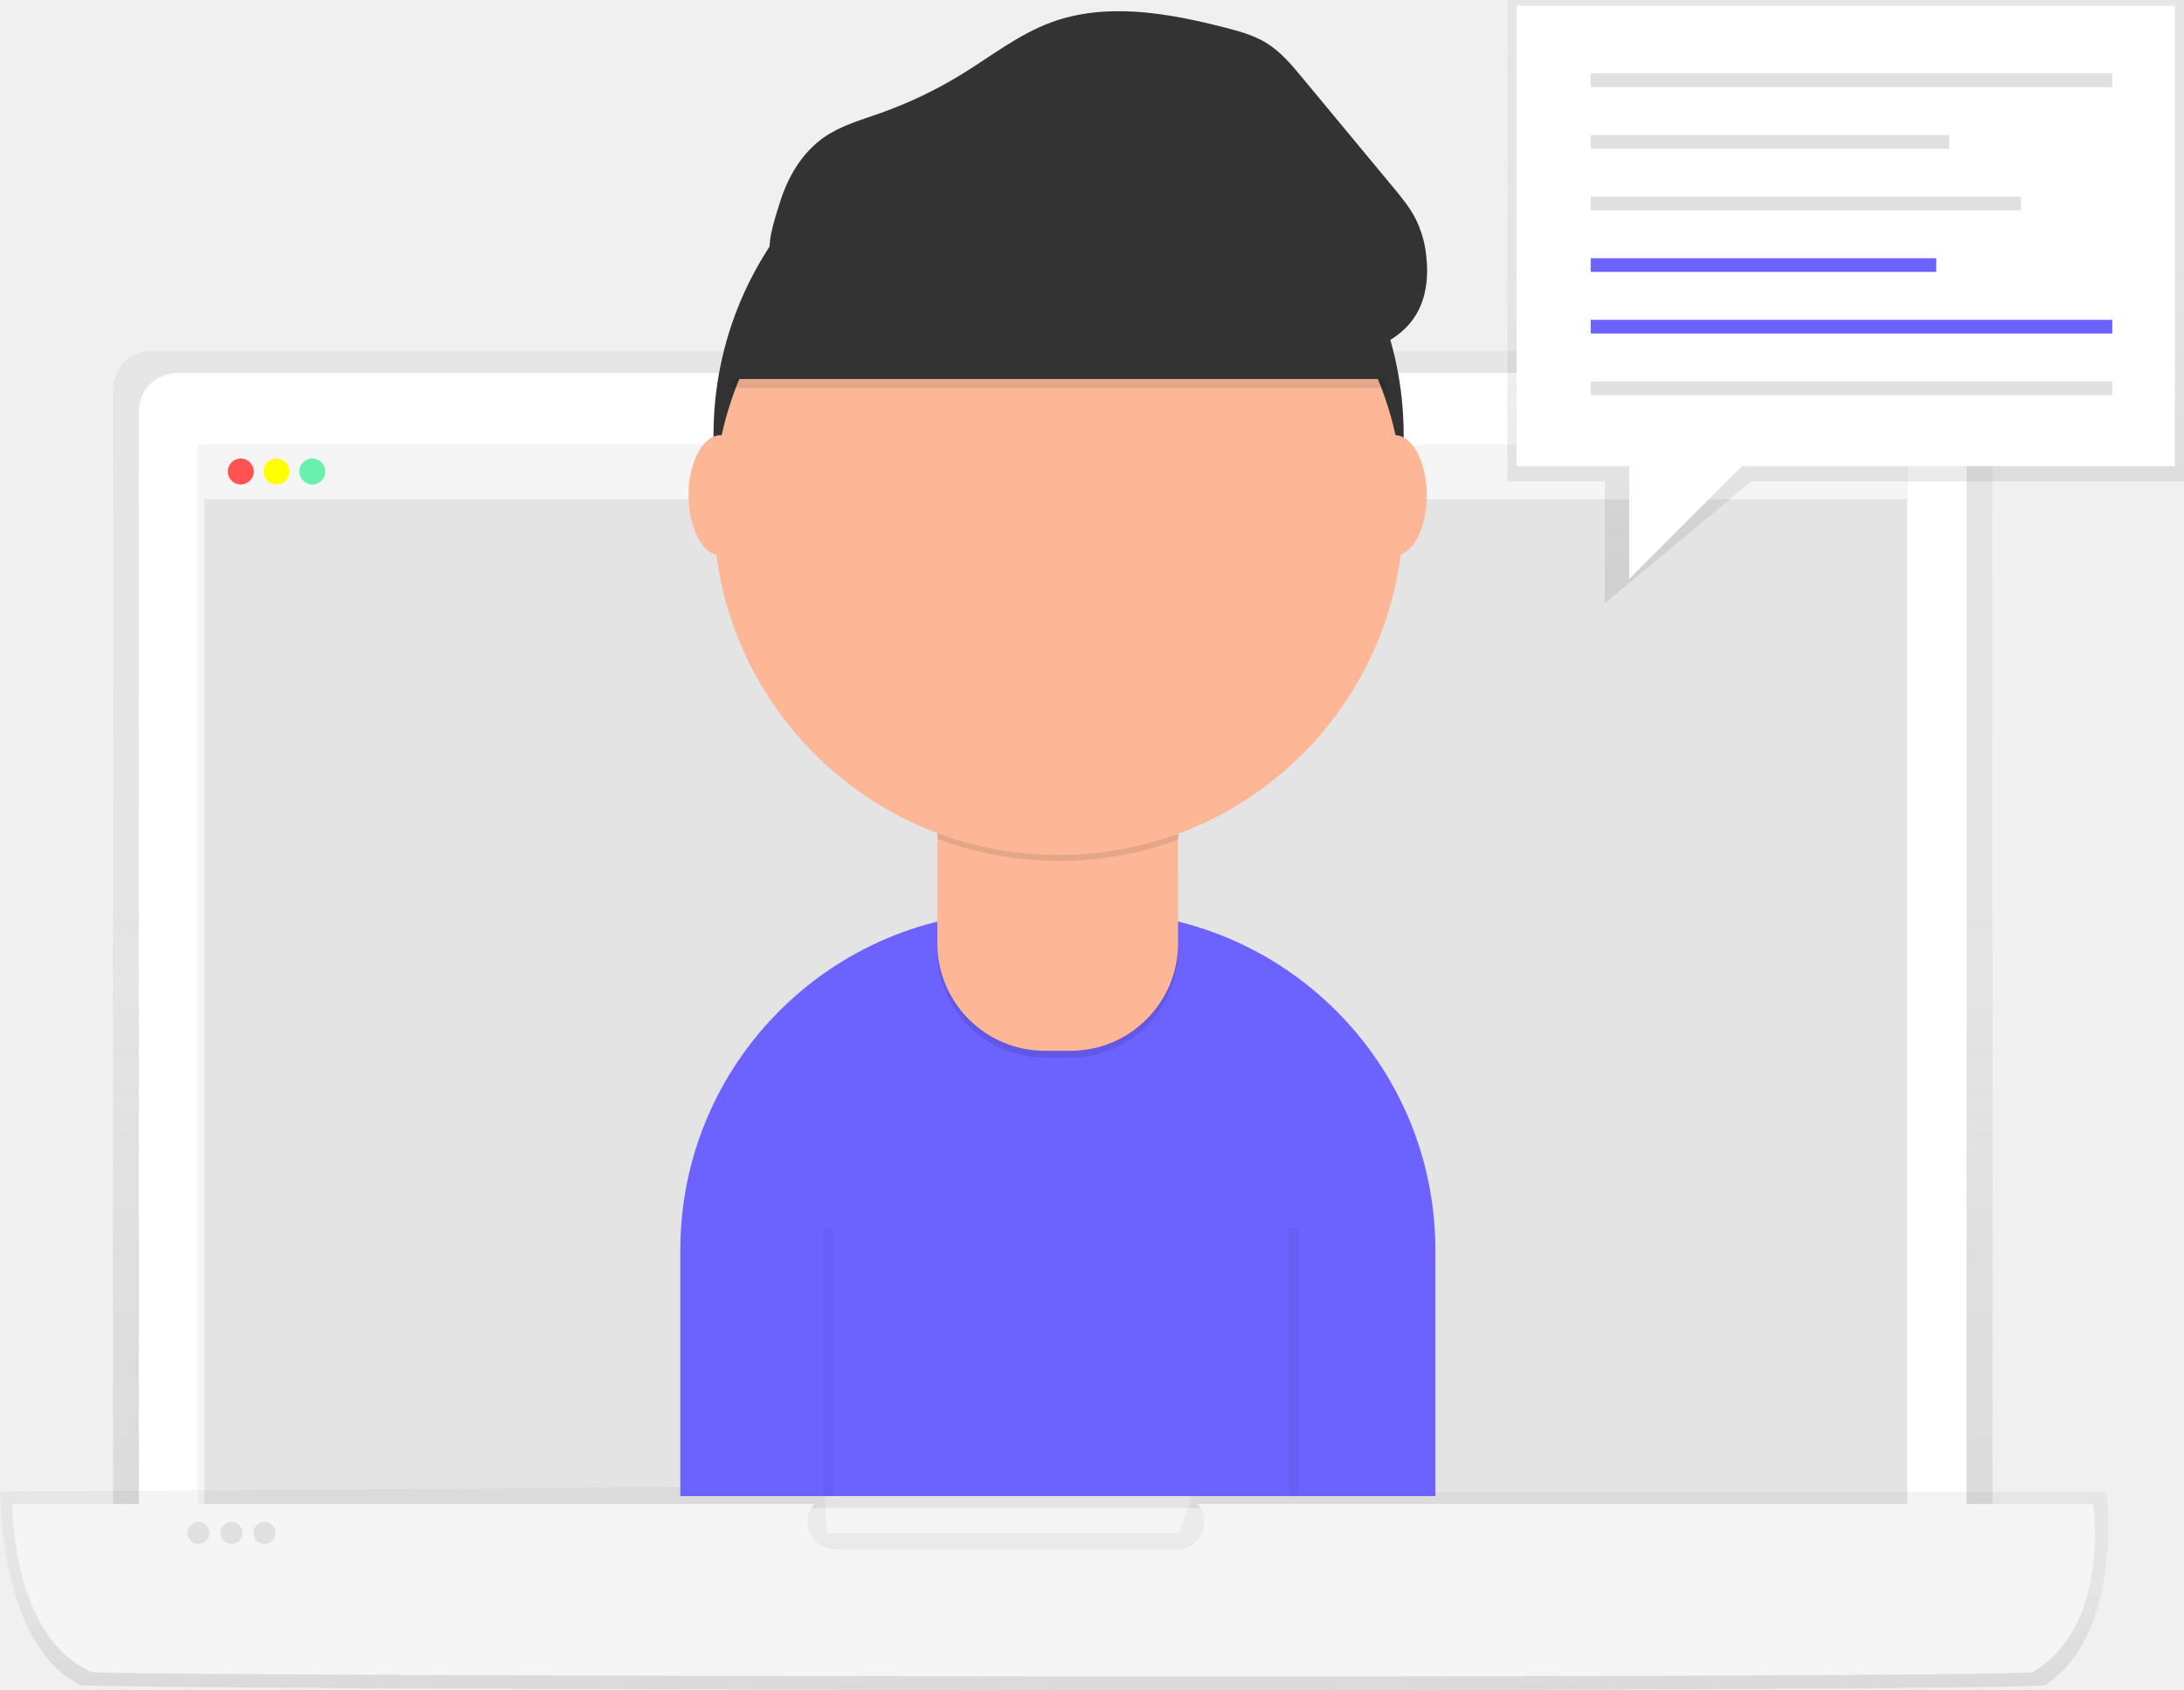
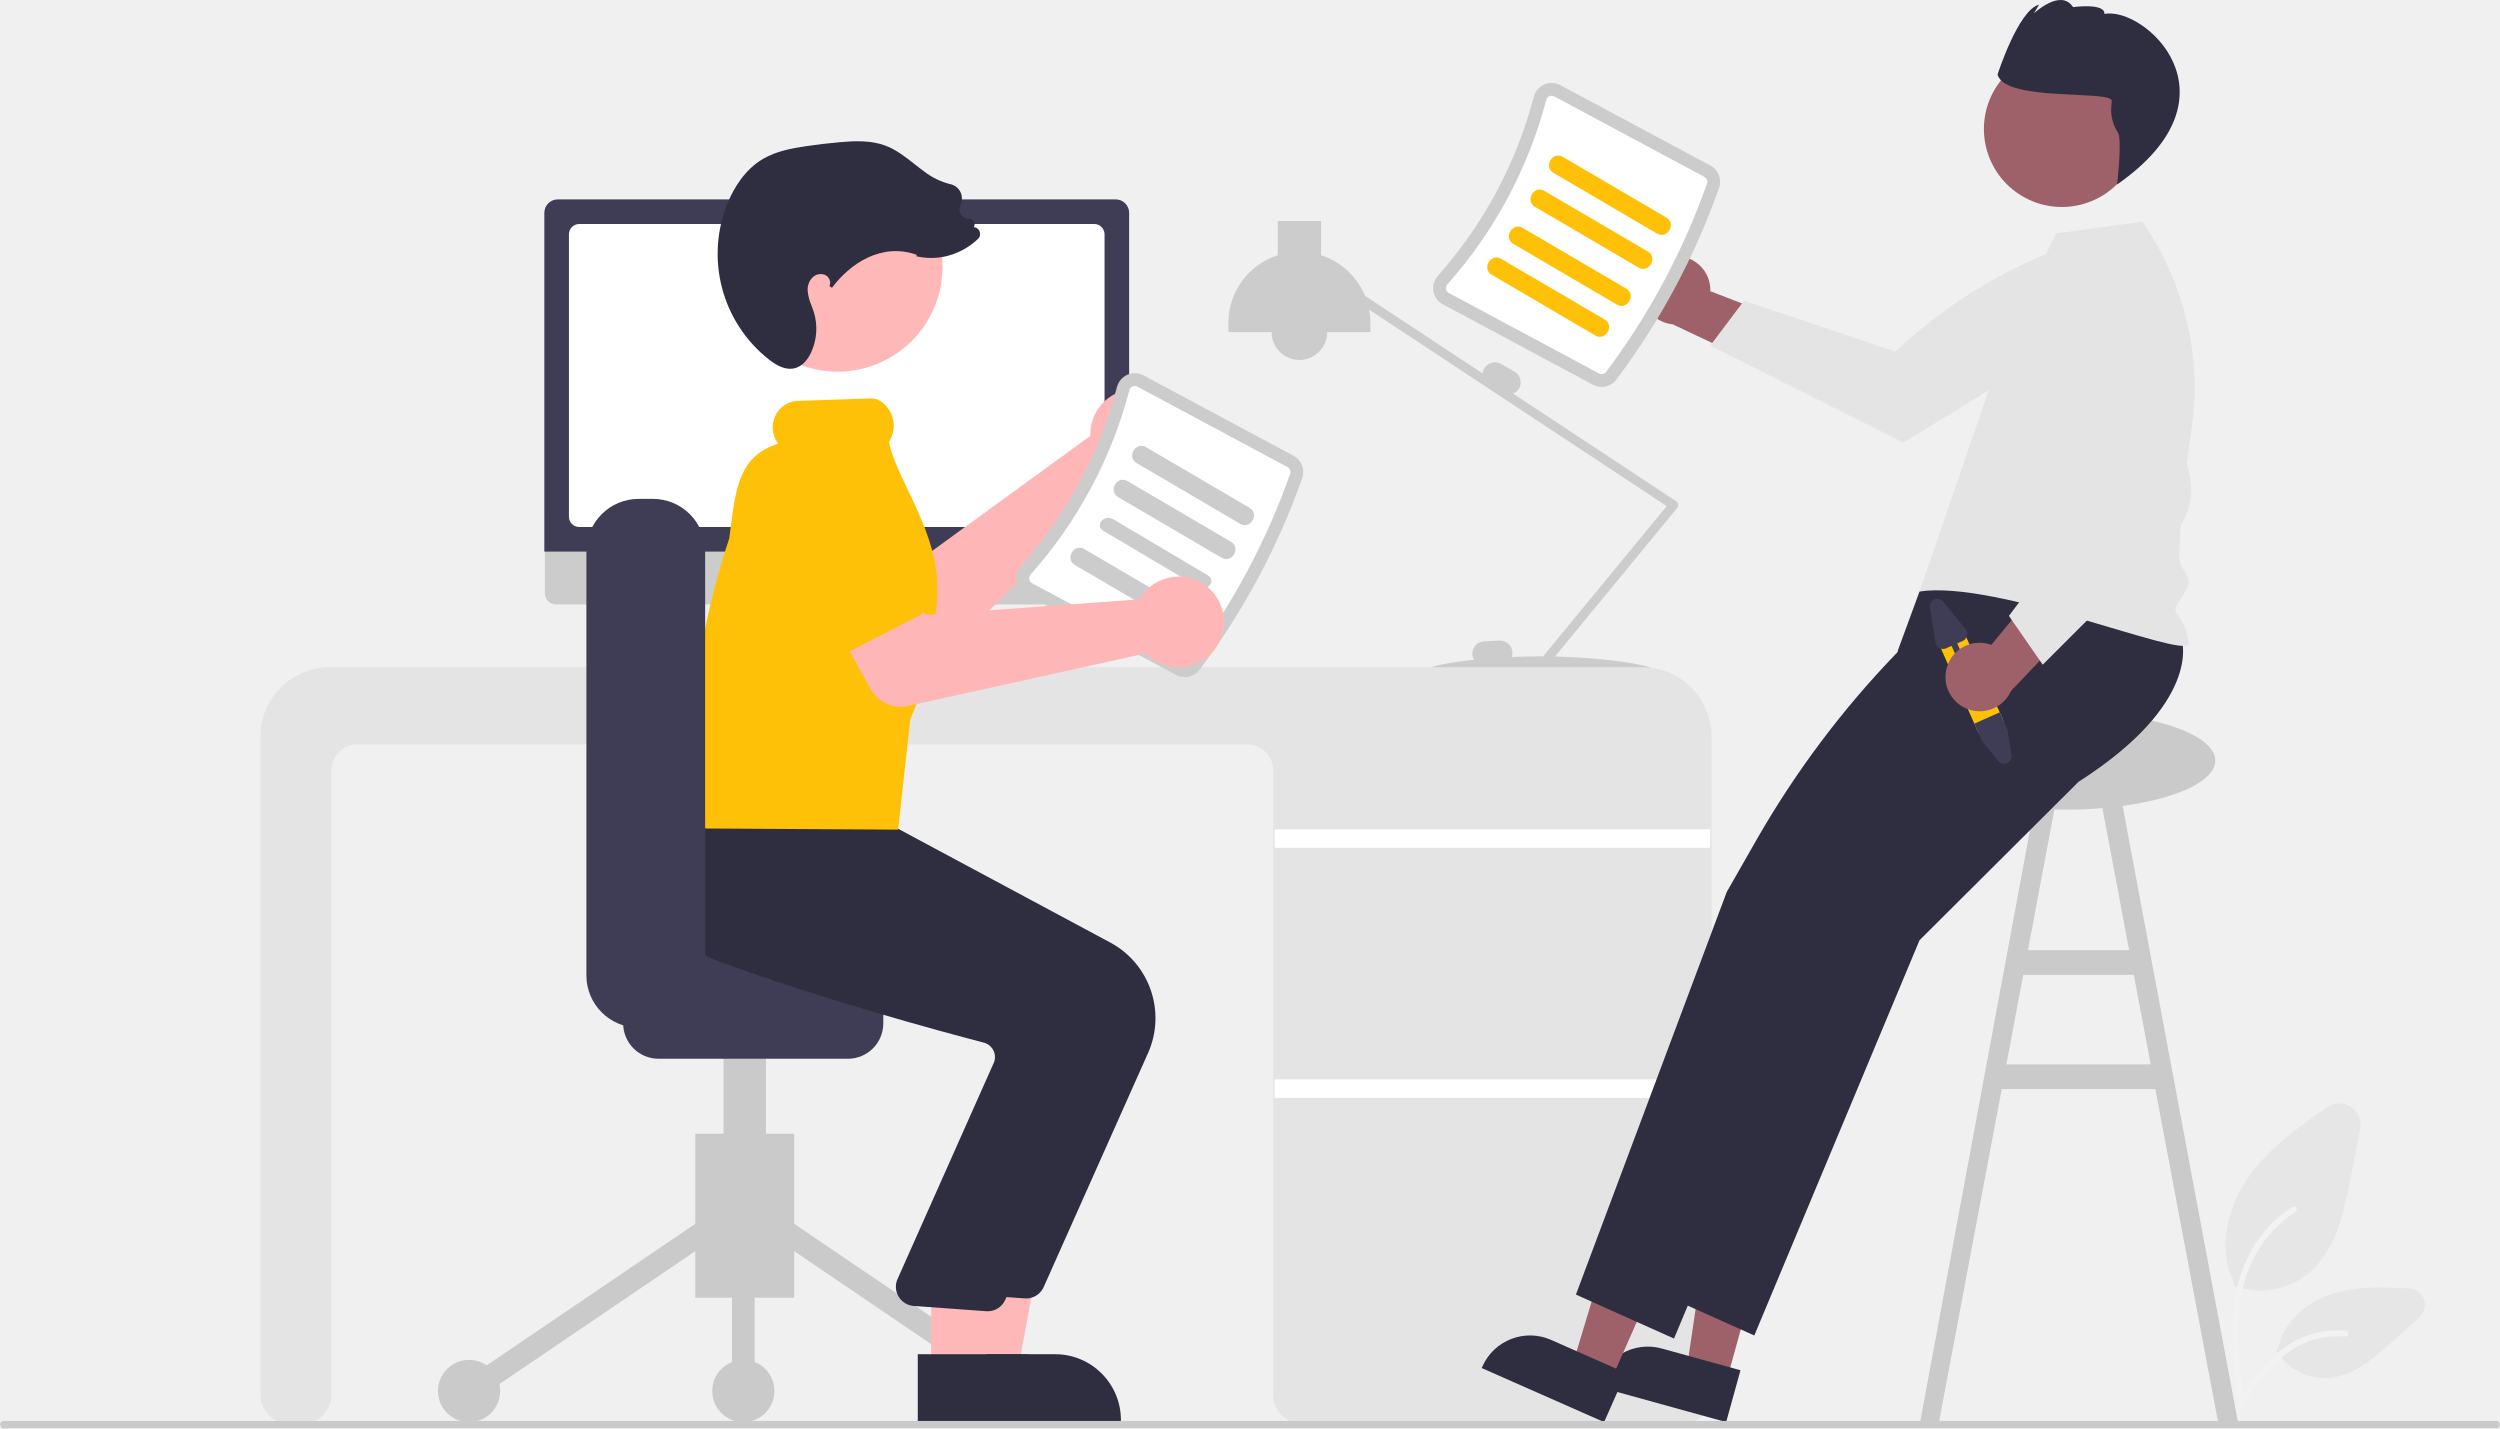
- <svg xmlns="http://www.w3.org/2000/svg" xmlns:xlink="http://www.w3.org/1999/xlink" id="02d45862-41ba-4c70-8782-54d8e5b108cc" data-name="Layer 1" width="900.1" height="696.67" viewBox="0 0 900.1 696.67">
-   <defs>
-     <linearGradient id="fa4a4f63-ffbe-4a50-a004-4e8ae15cd2d3" x1="583.82" y1="763.13" x2="583.82" y2="246.35" gradientUnits="userSpaceOnUse">
-       <stop offset="0" stop-color="gray" stop-opacity="0.25" />
-       <stop offset="0.54" stop-color="gray" stop-opacity="0.12" />
-       <stop offset="1" stop-color="gray" stop-opacity="0.1" />
-     </linearGradient>
-     <linearGradient id="e26e1273-ae5e-4f1a-b841-a4248e9532de" x1="584.38" y1="798.34" x2="584.38" y2="714.29" xlink:href="#fa4a4f63-ffbe-4a50-a004-4e8ae15cd2d3" />
-     <linearGradient id="54428808-f3ba-4b0a-98a1-6e23268491ee" x1="760.68" y1="248.69" x2="760.68" y2="0" xlink:href="#fa4a4f63-ffbe-4a50-a004-4e8ae15cd2d3" />
-   </defs>
-   <g opacity="0.8">
-     <path d="M971.12,763.13H196.52v-501a15.8,15.8,0,0,1,15.8-15.8h743a15.8,15.8,0,0,1,15.8,15.8Z" transform="translate(-149.95 -101.66)" fill="url(#fa4a4f63-ffbe-4a50-a004-4e8ae15cd2d3)" />
-   </g>
-   <path d="M73,153.77H794.69a15.8,15.8,0,0,1,15.8,15.8V661.47a0,0,0,0,1,0,0H57.24a0,0,0,0,1,0,0V169.58A15.8,15.8,0,0,1,73,153.77Z" fill="#fff" />
-   <rect x="81.49" y="183.31" width="704.75" height="462.25" fill="#f5f5f5" />
-   <rect x="84.19" y="205.75" width="701.76" height="415.88" fill="#e0e0e0" opacity="0.8" />
-   <rect x="84.19" y="183.65" width="701.76" height="22.1" fill="#f5f5f5" />
-   <circle cx="99.24" cy="194.37" r="5.36" fill="#ff5252" />
-   <circle cx="113.97" cy="194.37" r="5.36" fill="#ff0" />
-   <circle cx="128.71" cy="194.37" r="5.36" fill="#69f0ae" />
-   <text x="-149.95" y="-101.66" />
-   <g opacity="0.8">
-     <path d="M992.79,796.35c-43.12,3.27-783.62,2-809.49,0C149.38,780,150,716.56,150,716.56l339.6-2.27,1.14,19.31H636.06l5.68-17h376.34S1025.56,774.76,992.79,796.35Z" transform="translate(-149.95 -101.66)" fill="url(#e26e1273-ae5e-4f1a-b841-a4248e9532de)" />
-   </g>
-   <path d="M1012.57,721.67h-369a11.33,11.33,0,0,1-8.6,18.74H494.09a11.33,11.33,0,0,1-8.6-18.74H155.06S154.49,776.76,188,791c25.55,1.7,757,2.84,799.59,0C1020,772.21,1012.57,721.67,1012.57,721.67Z" transform="translate(-149.95 -101.66)" fill="#f5f5f5" />
-   <circle cx="81.78" cy="631.94" r="4.54" fill="#e0e0e0" />
-   <circle cx="95.41" cy="631.94" r="4.54" fill="#e0e0e0" />
-   <circle cx="109.03" cy="631.94" r="4.54" fill="#e0e0e0" />
-   <path d="M419.88,375.85h32.19a139.5,139.5,0,0,1,139.5,139.5V616.76a0,0,0,0,1,0,0H280.38a0,0,0,0,1,0,0V515.35A139.5,139.5,0,0,1,419.88,375.85Z" fill="#6c63ff" />
-   <circle cx="436.28" cy="179.39" r="142.22" fill="#333" />
-   <path d="M415.34,334.43h41.13a29,29,0,0,1,29,29v28.26a44.34,44.34,0,0,1-44.34,44.34H430.64a44.34,44.34,0,0,1-44.34-44.34V363.47a29,29,0,0,1,29-29Z" opacity="0.1" />
-   <path d="M386.3,331.53h99.22a0,0,0,0,1,0,0v57.3a44.34,44.34,0,0,1-44.34,44.34H430.64a44.34,44.34,0,0,1-44.34-44.34v-57.3A0,0,0,0,1,386.3,331.53Z" fill="#fdb797" />
-   <path d="M536.43,447.5a142.8,142.8,0,0,0,99.22.27V435.59H536.43Z" transform="translate(-149.95 -101.66)" opacity="0.1" />
-   <circle cx="436.28" cy="210.26" r="142.22" fill="#fdb797" />
-   <path d="M450.26,261.58H721.46S698.31,152.07,595.78,159,450.26,261.58,450.26,261.58Z" transform="translate(-149.95 -101.66)" opacity="0.1" />
-   <path d="M450.26,257.9H721.46S698.31,148.39,595.78,155.37,450.26,257.9,450.26,257.9Z" transform="translate(-149.95 -101.66)" fill="#333" />
-   <ellipse cx="297" cy="204.2" rx="13.23" ry="24.81" fill="#fdb797" />
-   <ellipse cx="574.82" cy="204.2" rx="13.23" ry="24.81" fill="#fdb797" />
-   <path d="M471.31,185.34c3.25-10.62,9.16-20.77,18.28-27.1,6.93-4.81,15.22-7.12,23.17-9.94a177.08,177.08,0,0,0,33.68-16.11c12.06-7.43,23.39-16.38,36.67-21.29,22.85-8.45,48.3-3.88,71.89,2.18,5.81,1.49,11.69,3.11,16.81,6.25,5.93,3.63,10.48,9.09,14.92,14.44l37.44,45.16c3.43,4.13,6.88,8.31,9.3,13.11a45.09,45.09,0,0,1,4.26,14.79c1,8.28.22,17.06-4,24.27-6.33,10.81-19.38,16.24-31.89,16.74s-24.79-3.13-36.81-6.65c-38.76-11.35-78-21.93-118.2-26.64a333.41,333.41,0,0,0-60.15-1.95c-6.3.41-14.62,3.3-18.45-3.12C464.92,203.91,469.6,190.92,471.31,185.34Z" transform="translate(-149.95 -101.66)" fill="#333" />
-   <line x1="341.3" y1="506.34" x2="341.3" y2="616.76" fill="none" stroke="#000" stroke-miterlimit="10" stroke-width="4" opacity="0.05" />
-   <line x1="533.14" y1="506.34" x2="533.14" y2="616.76" fill="none" stroke="#000" stroke-miterlimit="10" stroke-width="4" opacity="0.05" />
-   <g opacity="0.8">
-     <polygon points="900.1 198.47 721.64 198.47 661.41 248.69 661.41 198.47 621.26 198.47 621.26 0 900.1 0 900.1 198.47" fill="url(#54428808-f3ba-4b0a-98a1-6e23268491ee)" />
-   </g>
-   <rect x="625.04" y="2.36" width="271.28" height="189.79" fill="#fff" />
-   <rect x="655.59" y="30.26" width="214.95" height="5.64" fill="#e0e0e0" />
-   <rect x="655.59" y="55.66" width="147.78" height="5.64" fill="#e0e0e0" />
-   <rect x="655.59" y="81.05" width="177.34" height="5.64" fill="#e0e0e0" />
-   <rect x="655.59" y="106.45" width="142.41" height="5.64" fill="#6c63ff" />
-   <rect x="655.59" y="131.84" width="214.95" height="5.64" fill="#6c63ff" />
-   <rect x="655.59" y="157.24" width="214.95" height="5.64" fill="#e0e0e0" />
-   <polygon points="671.45 188.46 671.45 238.66 726.66 183.44 671.45 188.46" fill="#fff" />
+ <svg xmlns="http://www.w3.org/2000/svg" id="f9c5e9d6-e0c2-49fb-9e36-725fc7f10ee6" data-name="Layer 1" width="809.675" height="462.577" viewBox="0 0 809.675 462.577">
+   <path d="M328.25,429.039v-130a7,7,0,1,1,14,0v130a7,7,0,0,1-14,0Z" transform="translate(-195.1623 -218.7113)" fill="#f0f0f0" />
+   <path d="M311.5,429.039v-130a7,7,0,1,1,14,0v130a7,7,0,0,1-14,0Z" transform="translate(-195.1623 -218.7113)" fill="#f0f0f0" />
+   <path d="M294.75,429.039v-130a7,7,0,1,1,14,0v130a7,7,0,0,1-14,0Z" transform="translate(-195.1623 -218.7113)" fill="#f0f0f0" />
+   <path d="M927.154,636.675a24.441,24.441,0,0,1-8.271-1.436l-.409-.147.188-.905c-4.752-9.601-3.091-22.753,4.253-33.567,6.677-9.831,16.829-16.979,25.786-23.284a6.967,6.967,0,0,1,10.848,7.029l-3.203,16.434c-2.312,11.855-5.062,23.076-13.217,30.073A24.904,24.904,0,0,1,927.154,636.675Z" transform="translate(-195.1623 -218.7113)" fill="#e6e6e6" />
+   <path d="M948.131,665.072a18.621,18.621,0,0,1-15.563-8.565l-.232-.361.554-.488c1.433-7.818,8.173-14.784,17.223-17.78,8.226-2.723,17.306-2.277,25.312-1.886h0a5.349,5.349,0,0,1,3.323,9.314l-9.008,8.131c-6.546,5.907-13.074,11.241-20.949,11.623Q948.459,665.073,948.131,665.072Z" transform="translate(-195.1623 -218.7113)" fill="#e6e6e6" />
+   <path d="M920.176,673.764c-1.33-9.905-2.698-19.938-1.765-29.949.829-8.891,3.482-17.576,8.884-24.696a40.516,40.516,0,0,1,10.31-9.551c1.031-.665,1.98,1.005.953,1.667a38.871,38.871,0,0,0-15.112,18.64c-3.29,8.555-3.818,17.88-3.251,26.968.343,5.496,1.07,10.955,1.802,16.408a1.004,1.004,0,0,1-.66,1.188.948.948,0,0,1-1.162-.674Z" transform="translate(-195.1623 -218.7113)" fill="#f2f2f2" />
+   <path d="M916.416,679.458c6.403-11.581,13.829-24.453,27.099-28.567a29.613,29.613,0,0,1,11.398-1.203c1.21.107.908,2.014-.3,1.907a27.633,27.633,0,0,0-18.19,4.92c-5.129,3.569-9.122,8.53-12.502,13.792-2.07,3.223-3.925,6.582-5.78,9.938-.593,1.072-2.325.298-1.726-.787Z" transform="translate(-195.1623 -218.7113)" fill="#f2f2f2" />
+   <path d="M913.535,679.289,920,679.437,881.02,471.199l-6.465,1.218,10.179,54.02H851.94l10.179-54.02-6.464-1.218L817,679.437l6.139-.148,20.322-107.852h49.751ZM844.969,563.437l5.464-29h35.808l5.464,29Z" transform="translate(-195.1623 -218.7113)" fill="#cacaca" />
+   <path d="M631.25,432.356V363.97c0-2.03,3.14-3.682,7-3.682s7,1.652,7,3.682v68.385c0,2.03-3.14,3.682-7,3.682S631.25,434.386,631.25,432.356Z" transform="translate(-195.1623 -218.7113)" fill="#f0f0f0" />
+   <path d="M614.5,432.356V363.97c0-2.03,3.14-3.682,7-3.682s7,1.652,7,3.682v68.385c0,2.03-3.14,3.682-7,3.682S614.5,434.386,614.5,432.356Z" transform="translate(-195.1623 -218.7113)" fill="#f0f0f0" />
+   <path d="M597.75,432.356V363.97c0-2.03,3.14-3.682,7-3.682s7,1.652,7,3.682v68.385c0,2.03-3.14,3.682-7,3.682S597.75,434.386,597.75,432.356Z" transform="translate(-195.1623 -218.7113)" fill="#f0f0f0" />
+   <path d="M738.664,382.065a1.499,1.499,0,0,0-.656-1.028L685.235,346.198a3.954,3.954,0,0,0,1.894-1.659h0a4.012,4.012,0,0,0-1.464-5.464l-4.33-2.5a4.011,4.011,0,0,0-5.464,1.464,3.939,3.939,0,0,0-.507,1.643l-38.094-25.148A23.059,23.059,0,0,0,623,301.377V290.289H609v11.088a23.007,23.007,0,0,0-16,21.912v3h14a9,9,0,0,0,18,0h14v-3a23.123,23.123,0,0,0-.405-4.286l96.369,63.62L694.933,431.293c-.311-.001-.62-.004-.933-.004-3.194,0-6.289.075-9.237.206a3.957,3.957,0,0,0,.229-1.544,4.012,4.012,0,0,0-4.203-3.786l-4.993.26a4.012,4.012,0,0,0-3.787,4.203,3.932,3.932,0,0,0,.542,1.772C663.722,433.337,658,434.631,658,435.289c0,1.078,15.363.052,34.592.002a1.495,1.495,0,0,0,2.566.45l.371-.45c19.172.053,34.471,1.073,34.471-.003,0-1.015-13.602-3.538-31.226-3.943l39.566-48.104A1.501,1.501,0,0,0,738.664,382.065Z" transform="translate(-195.1623 -218.7113)" fill="#ccc" />
+   <path d="M740.107,679.789H616.892a9.403,9.403,0,0,1-9.392-9.393V468.181a8.401,8.401,0,0,0-8.392-8.392H310.892a8.401,8.401,0,0,0-8.392,8.392V670.396A9.403,9.403,0,0,1,293.108,679.789h-4.216a9.403,9.403,0,0,1-9.392-9.393V457.289a22.525,22.525,0,0,1,22.5-22.5h425a22.526,22.526,0,0,1,22.5,22.5V670.396A9.404,9.404,0,0,1,740.107,679.789Z" transform="translate(-195.1623 -218.7113)" fill="#e4e4e4" />
+   <rect x="412.838" y="268.577" width="141" height="6" fill="#fff" />
+   <rect x="412.838" y="349.577" width="141" height="6" fill="#fff" />
+   <path d="M491.284,433.801l-4.052-1.706-2.78-20.315H447.431l-3.013,20.232-3.626,1.813a.861.861,0,0,0,.385,1.631h49.772A.861.861,0,0,0,491.284,433.801Z" transform="translate(-195.1623 -218.7113)" fill="#e6e6e6" />
+   <path d="M557.071,414.483H375.217a3.603,3.603,0,0,1-3.595-3.603V385.236H560.666V410.88A3.603,3.603,0,0,1,557.071,414.483Z" transform="translate(-195.1623 -218.7113)" fill="#ccc" />
+   <path d="M560.856,397.356H371.457V287.632A4.348,4.348,0,0,1,375.8,283.289H556.513a4.348,4.348,0,0,1,4.343,4.343Z" transform="translate(-195.1623 -218.7113)" fill="#3f3d56" />
+   <path d="M549.544,389.392H382.769a3.352,3.352,0,0,1-3.348-3.348V294.601a3.352,3.352,0,0,1,3.348-3.348H549.544a3.352,3.352,0,0,1,3.348,3.348V386.044A3.352,3.352,0,0,1,549.544,389.392Z" transform="translate(-195.1623 -218.7113)" fill="#fff" />
+   <path d="M736.502,301.75a11.025,11.025,0,0,1,12.592,11.281l36.565,14.074-16.566,11.836-32.183-15.18a11.085,11.085,0,0,1-.407-22.012Z" transform="translate(-195.1623 -218.7113)" fill="#9e616a" />
+   <path d="M875.339,294.841l6.186,11.247a32.296,32.296,0,0,1-10.963,18.211c-9.471,7.988-58.992,37.737-58.992,37.737l-62.517-31.385,10.937-14.533,49.082,16.449,0,0a160.767,160.767,0,0,1,64.164-37.094Z" transform="translate(-195.1623 -218.7113)" fill="#e4e4e4" />
+   <ellipse cx="668.675" cy="246.336" rx="48.791" ry="15.898" fill="#cacaca" />
+   <polygon points="559.217 447.105 546.261 443.524 553.909 391.846 573.031 397.133 559.217 447.105" fill="#9e616a" />
+   <path d="M754.212,679.289l-41.775-11.548.146-.528a16.871,16.871,0,0,1,20.755-11.766l.001 0,25.515,7.053Z" transform="translate(-195.1623 -218.7113)" fill="#2f2e41" />
+   <polygon points="521.653 447.273 509.356 441.843 524.448 391.831 542.596 399.844 521.653 447.273" fill="#9e616a" />
+   <path d="M714.688,679.289,675.039,661.781l.221-.501a16.871,16.871,0,0,1,22.247-8.619l.001 0,24.216,10.693Z" transform="translate(-195.1623 -218.7113)" fill="#2f2e41" />
+   <path d="M901.809,426.178s6.517,20.193-33.471,45.73l-51.501,51.319-53.512,128.006-31.77-14.243,6.231-16.632,4.181-11.16,2.139-5.71,2.293-6.121L780.41,506.581l28.57-50.023.829-27.143,7.027-19.134,50.983-18.091Z" transform="translate(-195.1623 -218.7113)" fill="#2f2e41" />
+   <path d="M875.809,427.178s6.517,20.193-33.471,45.73l-51.501,51.319-53.512,128.006-31.77-14.243,6.231-16.632,4.181-11.16,2.139-5.71,2.293-6.121L754.41,507.581l9.566-16.749a305.081,305.081,0,0,1,45.646-60.815L819,420.322l1-15,21.82-12.133Z" transform="translate(-195.1623 -218.7113)" fill="#2f2e41" />
+   <path d="M845,328.322l16-34,27.922-3.809S910.724,318.291,905,357.322c-2.147,14.637-3.896,29.209-4,42-.028,3.403,2.95,4.923,3,8,.049,3.023-5.643,7.946-4,10a17.53,17.53,0,0,1,4,10c-1.981,4.716-61.956-20.834-87.164-17.042Z" transform="translate(-195.1623 -218.7113)" fill="#e4e4e4" />
+   <circle cx="862.949" cy="260.492" r="25.255" transform="translate(2.9207 650.46) rotate(-59.27092)" fill="#9e616a" />
+   <path d="M879.095,251.424c-.048.665-.115,1.545-.192,2.54a13.191,13.191,0,0,0,2.199,7.68c1.413,2.389-.273,16.821-.273,16.821,41.368-28.836,8.681-57.807-4.105-55.232.267-3.667-10.161-2.214-10.161-2.214-3.973-6.188-12.682,2.026-12.682,2.026l1.68-2.827c-6.761,1.72-13.444,22.615-13.444,22.615C844.411,251.848,879.362,247.757,879.095,251.424Z" transform="translate(-195.1623 -218.7113)" fill="#2f2e41" />
+   <path d="M718.615,341.697a231.85,231.85,0,0,0,33.323-62.191,5.955,5.955,0,0,0-2.812-7.169L700.481,246.272a5.878,5.878,0,0,0-5.157-.209,5.978,5.978,0,0,0-3.407,3.992,141.635,141.635,0,0,1-31.067,57.982,5.977,5.977,0,0,0-1.437,5.047,5.878,5.878,0,0,0,3.03,4.177l48.645,26.065A5.955,5.955,0,0,0,718.615,341.697Z" transform="translate(-195.1623 -218.7113)" fill="#ccc" />
+   <path d="M715.296,339.203a1.797,1.797,0,0,1-2.245.464L664.405,313.601a1.725,1.725,0,0,1-.903-1.242,1.825,1.825,0,0,1,.45-1.561,145.803,145.803,0,0,0,31.983-59.69,1.825,1.825,0,0,1,1.049-1.239,1.726,1.726,0,0,1,1.537.064L747.165,275.998a1.797,1.797,0,0,1,.858,2.128A227.698,227.698,0,0,1,715.296,339.203Z" transform="translate(-195.1623 -218.7113)" fill="#fff" />
+   <path d="M698.277,274.697l33.552,19.666c3.338,1.957,6.361-3.227,3.028-5.181L701.305,269.516c-3.338-1.957-6.361,3.227-3.028,5.181Z" transform="translate(-195.1623 -218.7113)" fill="#ffc107" />
+   <path d="M692.277,285.697l33.552,19.666c3.338,1.957,6.361-3.227,3.028-5.181L695.305,280.516c-3.338-1.957-6.361,3.227-3.028,5.181Z" transform="translate(-195.1623 -218.7113)" fill="#ffc107" />
+   <path d="M685.277,297.697l33.552,19.666c3.338,1.957,6.361-3.227,3.028-5.181L688.305,292.516c-3.338-1.957-6.361,3.227-3.028,5.181Z" transform="translate(-195.1623 -218.7113)" fill="#ffc107" />
+   <path d="M678.277,307.697l33.552,19.666c3.338,1.957,6.361-3.227,3.028-5.181L681.305,302.516c-3.338-1.957-6.361,3.227-3.028,5.181Z" transform="translate(-195.1623 -218.7113)" fill="#ffc107" />
+   <path d="M831.232,423.375,843.828,451.701a4.469,4.469,0,0,1-.319,4.243,4.479,4.479,0,0,1-4.54,2.019,4.128,4.128,0,0,1-.868-.232,4.512,4.512,0,0,1-2.496-2.374l-12.596-28.325a4.5,4.5,0,1,1,8.224-3.657Z" transform="translate(-195.1623 -218.7113)" fill="#ffc107" />
+   <path d="M842.812,449.416l2.524,5.717,1.29,8.105a2.451,2.451,0,0,1-4.329,1.925l-5.222-6.497-2.487-5.592Z" transform="translate(-195.1623 -218.7113)" fill="#3f3d56" />
+   <path d="M820.209,415.495l1.805,11.34a2.452,2.452,0,0,0,3.419,1.855l1.79-.796,3.454,7.767a1,1,0,0,0,1.827-.813l-3.454-7.767,1.79-.796a2.455,2.455,0,0,0,1.248-3.232,2.468,2.468,0,0,0-.337-.549l-7.212-8.936a2.453,2.453,0,0,0-4.33,1.926Z" transform="translate(-195.1623 -218.7113)" fill="#3f3d56" />
+   <path d="M825.434,435.963a11.025,11.025,0,0,1,14.671-8.402l24.866-30.278,6.021,19.449-24.537,25.771a11.085,11.085,0,0,1-21.022-6.54Z" transform="translate(-195.1623 -218.7113)" fill="#9e616a" />
+   <path d="M856.739,433.995,845.787,418.176l31.099-41.465-16.021-34.33,1.167-40.835,13.239-2.446.164.082a32.537,32.537,0,0,1,14.099,16.423c3.303,8.256,10.675,39.25,14.776,56.99a20.679,20.679,0,0,1-5.561,19.389Z" transform="translate(-195.1623 -218.7113)" fill="#e4e4e4" />
+   <path d="M548.376,357.557a14.719,14.719,0,0,0-.091,2.316l-56.073,40.794L476.808,393.849l-13.327,21.903,26.098,14.719a11.186,11.186,0,0,0,13.311-1.741l56.435-55.123a14.677,14.677,0,1,0-10.949-16.05Z" transform="translate(-195.1623 -218.7113)" fill="#ffb6b6" />
+   <path d="M490.399,402.158l-16.352,27.248a6.292,6.292,0,0,1-9.388,1.625l-24.483-20.107A17.474,17.474,0,0,1,458.247,381.01l29.17,12.099a6.292,6.292,0,0,1,2.983,9.049Z" transform="translate(-195.1623 -218.7113)" fill="#ffc107" />
+   <rect x="420.336" y="585.879" width="32.052" height="53.115" transform="translate(677.5629 1006.162) rotate(-180)" fill="#cacaca" />
+   <rect x="483.525" y="596.633" width="7.327" height="92.965" transform="translate(-513.6929 466.4336) rotate(-55.84051)" fill="#cacaca" />
+   <rect x="339.054" y="639.452" width="92.965" height="7.327" transform="translate(-489.758 108.721) rotate(-34.15969)" fill="#cacaca" />
+   <circle cx="330.489" cy="450.504" r="10.074" fill="#cacaca" />
+   <circle cx="240.742" cy="450.504" r="10.074" fill="#cacaca" />
+   <circle cx="151.911" cy="450.504" r="10.074" fill="#cacaca" />
+   <rect x="237.079" y="398.304" width="7.326" height="52.2" fill="#cacaca" />
+   <rect x="429.494" y="539.174" width="13.737" height="70.515" transform="translate(677.5629 930.1516) rotate(-180)" fill="#cacaca" />
+   <path d="M396.984,550.163V533.679a11.46,11.46,0,0,1,11.447-11.447h61.358A11.46,11.46,0,0,1,481.236,533.679v16.484a11.46,11.46,0,0,1-11.447,11.447H408.431A11.46,11.46,0,0,1,396.984,550.163Z" transform="translate(-195.1623 -218.7113)" fill="#3f3d56" />
+   <polygon points="312.641 444.129 329.609 444.128 337.683 400.117 312.639 400.118 312.641 444.129" fill="#ffb8b8" />
+   <path d="M503.476,679.289l54.715-.002v-.692a21.296,21.296,0,0,0-21.296-21.296h-.002l-33.418.001Z" transform="translate(-195.1623 -218.7113)" fill="#2f2e41" />
+   <path d="M533.183,635.548l33.829-75.86a27.801,27.801,0,0,0-12.206-35.688l-73.377-39.347-33.484-2.848-30.886-2.807-.223.377c-.285.481-6.926,11.952-2.437,24.529,3.405,9.54,12.262,16.992,26.324,22.149,32.824,12.035,70.741,22.322,85.52,26.185a4.777,4.777,0,0,1,3.061,2.436,4.842,4.842,0,0,1,.272,3.874l-31.429,70.61a6.228,6.228,0,0,0,5.273,8.345l23.484,1.71q.299.028.595.028A6.224,6.224,0,0,0,533.183,635.548Z" transform="translate(-195.1623 -218.7113)" fill="#2f2e41" />
+   <polygon points="301.568 444.129 318.536 444.128 326.61 400.117 301.566 400.118 301.568 444.129" fill="#ffb8b8" />
+   <path d="M492.403,679.289l54.715-.002v-.692a21.296,21.296,0,0,0-21.296-21.296h-.002l-33.418.001Z" transform="translate(-195.1623 -218.7113)" fill="#2f2e41" />
+   <path d="M520.726,639.701l33.829-75.86a27.801,27.801,0,0,0-12.206-35.688l-73.377-39.347-33.483-2.848-24.192-2.098.003-.332c-.285.481-6.926,11.952-2.437,24.529,3.405,9.54,5.341,16.992,19.404,22.149,32.824,12.035,70.741,22.322,85.52,26.185a4.777,4.777,0,0,1,3.061,2.436,4.842,4.842,0,0,1,.272,3.874l-31.429,70.61a6.228,6.228,0,0,0,5.273,8.345l23.484,1.71q.299.028.595.028A6.224,6.224,0,0,0,520.726,639.701Z" transform="translate(-195.1623 -218.7113)" fill="#2f2e41" />
+   <circle cx="466.433" cy="305.085" r="33.995" transform="translate(-133.4516 469.5658) rotate(-76.6227)" fill="#ffb8b8" />
+   <path d="M583.615,435.697a231.85,231.85,0,0,0,33.323-62.191,5.955,5.955,0,0,0-2.812-7.169L565.481,340.272a5.878,5.878,0,0,0-5.157-.209,5.978,5.978,0,0,0-3.407,3.992,141.635,141.635,0,0,1-31.067,57.982,5.977,5.977,0,0,0-1.437,5.047,5.878,5.878,0,0,0,3.03,4.177l48.645,26.065A5.955,5.955,0,0,0,583.615,435.697Z" transform="translate(-195.1623 -218.7113)" fill="#ccc" />
+   <path d="M580.296,433.203a1.797,1.797,0,0,1-2.245.464L529.405,407.601a1.725,1.725,0,0,1-.903-1.242,1.825,1.825,0,0,1,.45-1.561,145.803,145.803,0,0,0,31.983-59.69,1.825,1.825,0,0,1,1.049-1.239,1.726,1.726,0,0,1,1.537.064L612.165,369.998a1.797,1.797,0,0,1,.858,2.128A227.698,227.698,0,0,1,580.296,433.203Z" transform="translate(-195.1623 -218.7113)" fill="#fff" />
+   <path d="M563.277,368.697l33.552,19.666c3.338,1.957,6.361-3.227,3.028-5.181L566.305,363.516c-3.338-1.957-6.361,3.227-3.028,5.181Z" transform="translate(-195.1623 -218.7113)" fill="#ccc" />
+   <path d="M557.277,379.697l33.552,19.666c3.338,1.957,6.361-3.227,3.028-5.181L560.305,374.516c-3.338-1.957-6.361,3.227-3.028,5.181Z" transform="translate(-195.1623 -218.7113)" fill="#ccc" />
+   <path d="M552.563,390.654l30.514,18.115c3.036,1.802,6.283-1.924,3.252-3.723l-30.514-18.115c-3.036-1.802-6.283,1.924-3.252,3.723Z" transform="translate(-195.1623 -218.7113)" fill="#ccc" />
+   <path d="M543.277,401.697l33.552,19.666c3.338,1.957,6.361-3.227,3.028-5.181L546.305,396.516c-3.338-1.957-6.361,3.227-3.028,5.181Z" transform="translate(-195.1623 -218.7113)" fill="#ccc" />
+   <path d="M486.034,487.406l-67.274-.402-.018-.479c-1.283-33.754,2.843-64.33,12.612-93.475.138-1.091.287-2.257.434-3.401,1.669-13.039,2.994-23.392,15.393-27.247a8.815,8.815,0,0,1-1.752-4.734,8.613,8.613,0,0,1,2.145-6.3,8.283,8.283,0,0,1,5.753-2.807l23.945-.815a5.604,5.604,0,0,1,3.477,1.179,9.559,9.559,0,0,1,2.784,12.077c-.282.562-.39.817-.431.929.851,4.46,3.377,9.758,6.05,15.364,3.827,8.027,8.165,17.125,9.28,26.858a49.127,49.127,0,0,1-.741,15.749,31.037,31.037,0,0,0-.342,8.453c.219,4.182.425,8.13-1.938,11.948-.603,1.035-1.292,2.139-2.101,3.361l-3.325,7.948Z" transform="translate(-195.1623 -218.7113)" fill="#ffc107" />
+   <path d="M385.079,534.642V397.18a16.914,16.914,0,0,1,16.895-16.895h4.673a16.914,16.914,0,0,1,16.895,16.895V534.642a16.914,16.914,0,0,1-16.895,16.895h-4.673A16.914,16.914,0,0,1,385.079,534.642Z" transform="translate(-195.1623 -218.7113)" fill="#3f3d56" />
+   <path d="M565.483,410.9a14.718,14.718,0,0,0-1.299,1.919l-69.158,5.05-9.485-13.922-22.881,11.569,14.396,26.277a11.186,11.186,0,0,0,12.224,5.548l77.03-17.029A14.677,14.677,0,1,0,565.483,410.9Z" transform="translate(-195.1623 -218.7113)" fill="#ffb6b6" />
+   <path d="M492.698,418.178,464.427,432.689a6.292,6.292,0,0,1-8.831-3.575l-10.181-30.001A17.465,17.465,0,0,1,453.023,375.677c-12.532,6.433,13.569-11.839,23.53,7.568l18.388,25.673a6.292,6.292,0,0,1-2.243,9.26Z" transform="translate(-195.1623 -218.7113)" fill="#ffc107" />
+   <path d="M451.076,338.15c-2.046,0-4.304-.986-6.849-2.984a43.513,43.513,0,0,1-13.265-51.025c1.851-4.421,5.312-10.43,11.292-13.951,4.299-2.53,9.349-3.444,13.745-4.103,3.806-.57,7.659-1.024,11.453-1.348,4.533-.388,9.77-.649,14.546,1.165,3.499,1.33,6.478,3.679,9.358,5.95,1.004.791,2.042,1.61,3.082,2.368a22.697,22.697,0,0,0,8.528,4.142,4.671,4.671,0,0,1,3.126,2.29,4.754,4.754,0,0,1,.334,3.929c-.449,1.26-.855,2.396-.034,3.626a3.24,3.24,0,0,0,2.706,1.379,1.677,1.677,0,0,1,1.418.74,1.709,1.709,0,0,1,.186,1.59l-.132.339a2.181,2.181,0,0,1,1.701,1.106,2.235,2.235,0,0,1-.411,2.768,22.404,22.404,0,0,1-10.918,5.714,21.821,21.821,0,0,1-8.499-.02l-.451-.088.055-.5c-11.344-4.046-21.584,2.82-27.422,10.67l-.843-.532a2.419,2.419,0,0,0,.107-1.896,2.941,2.941,0,0,0-1.455-1.721,3.808,3.808,0,0,0-4.144.827,5.652,5.652,0,0,0-1.55,4.286,15.339,15.339,0,0,0,1.251,4.806c.274.729.558,1.482.789,2.242a18.311,18.311,0,0,1-.968,13.035c-.884,1.86-2.481,4.232-5.076,4.968A6.071,6.071,0,0,1,451.076,338.15Z" transform="translate(-195.1623 -218.7113)" fill="#2f2e41" />
+   <path d="M1003.647,681.289H196.353a1.191,1.191,0,0,1,0-2.381h807.294a1.191,1.191,0,0,1,0,2.381Z" transform="translate(-195.1623 -218.7113)" fill="#cacaca" />
</svg>
